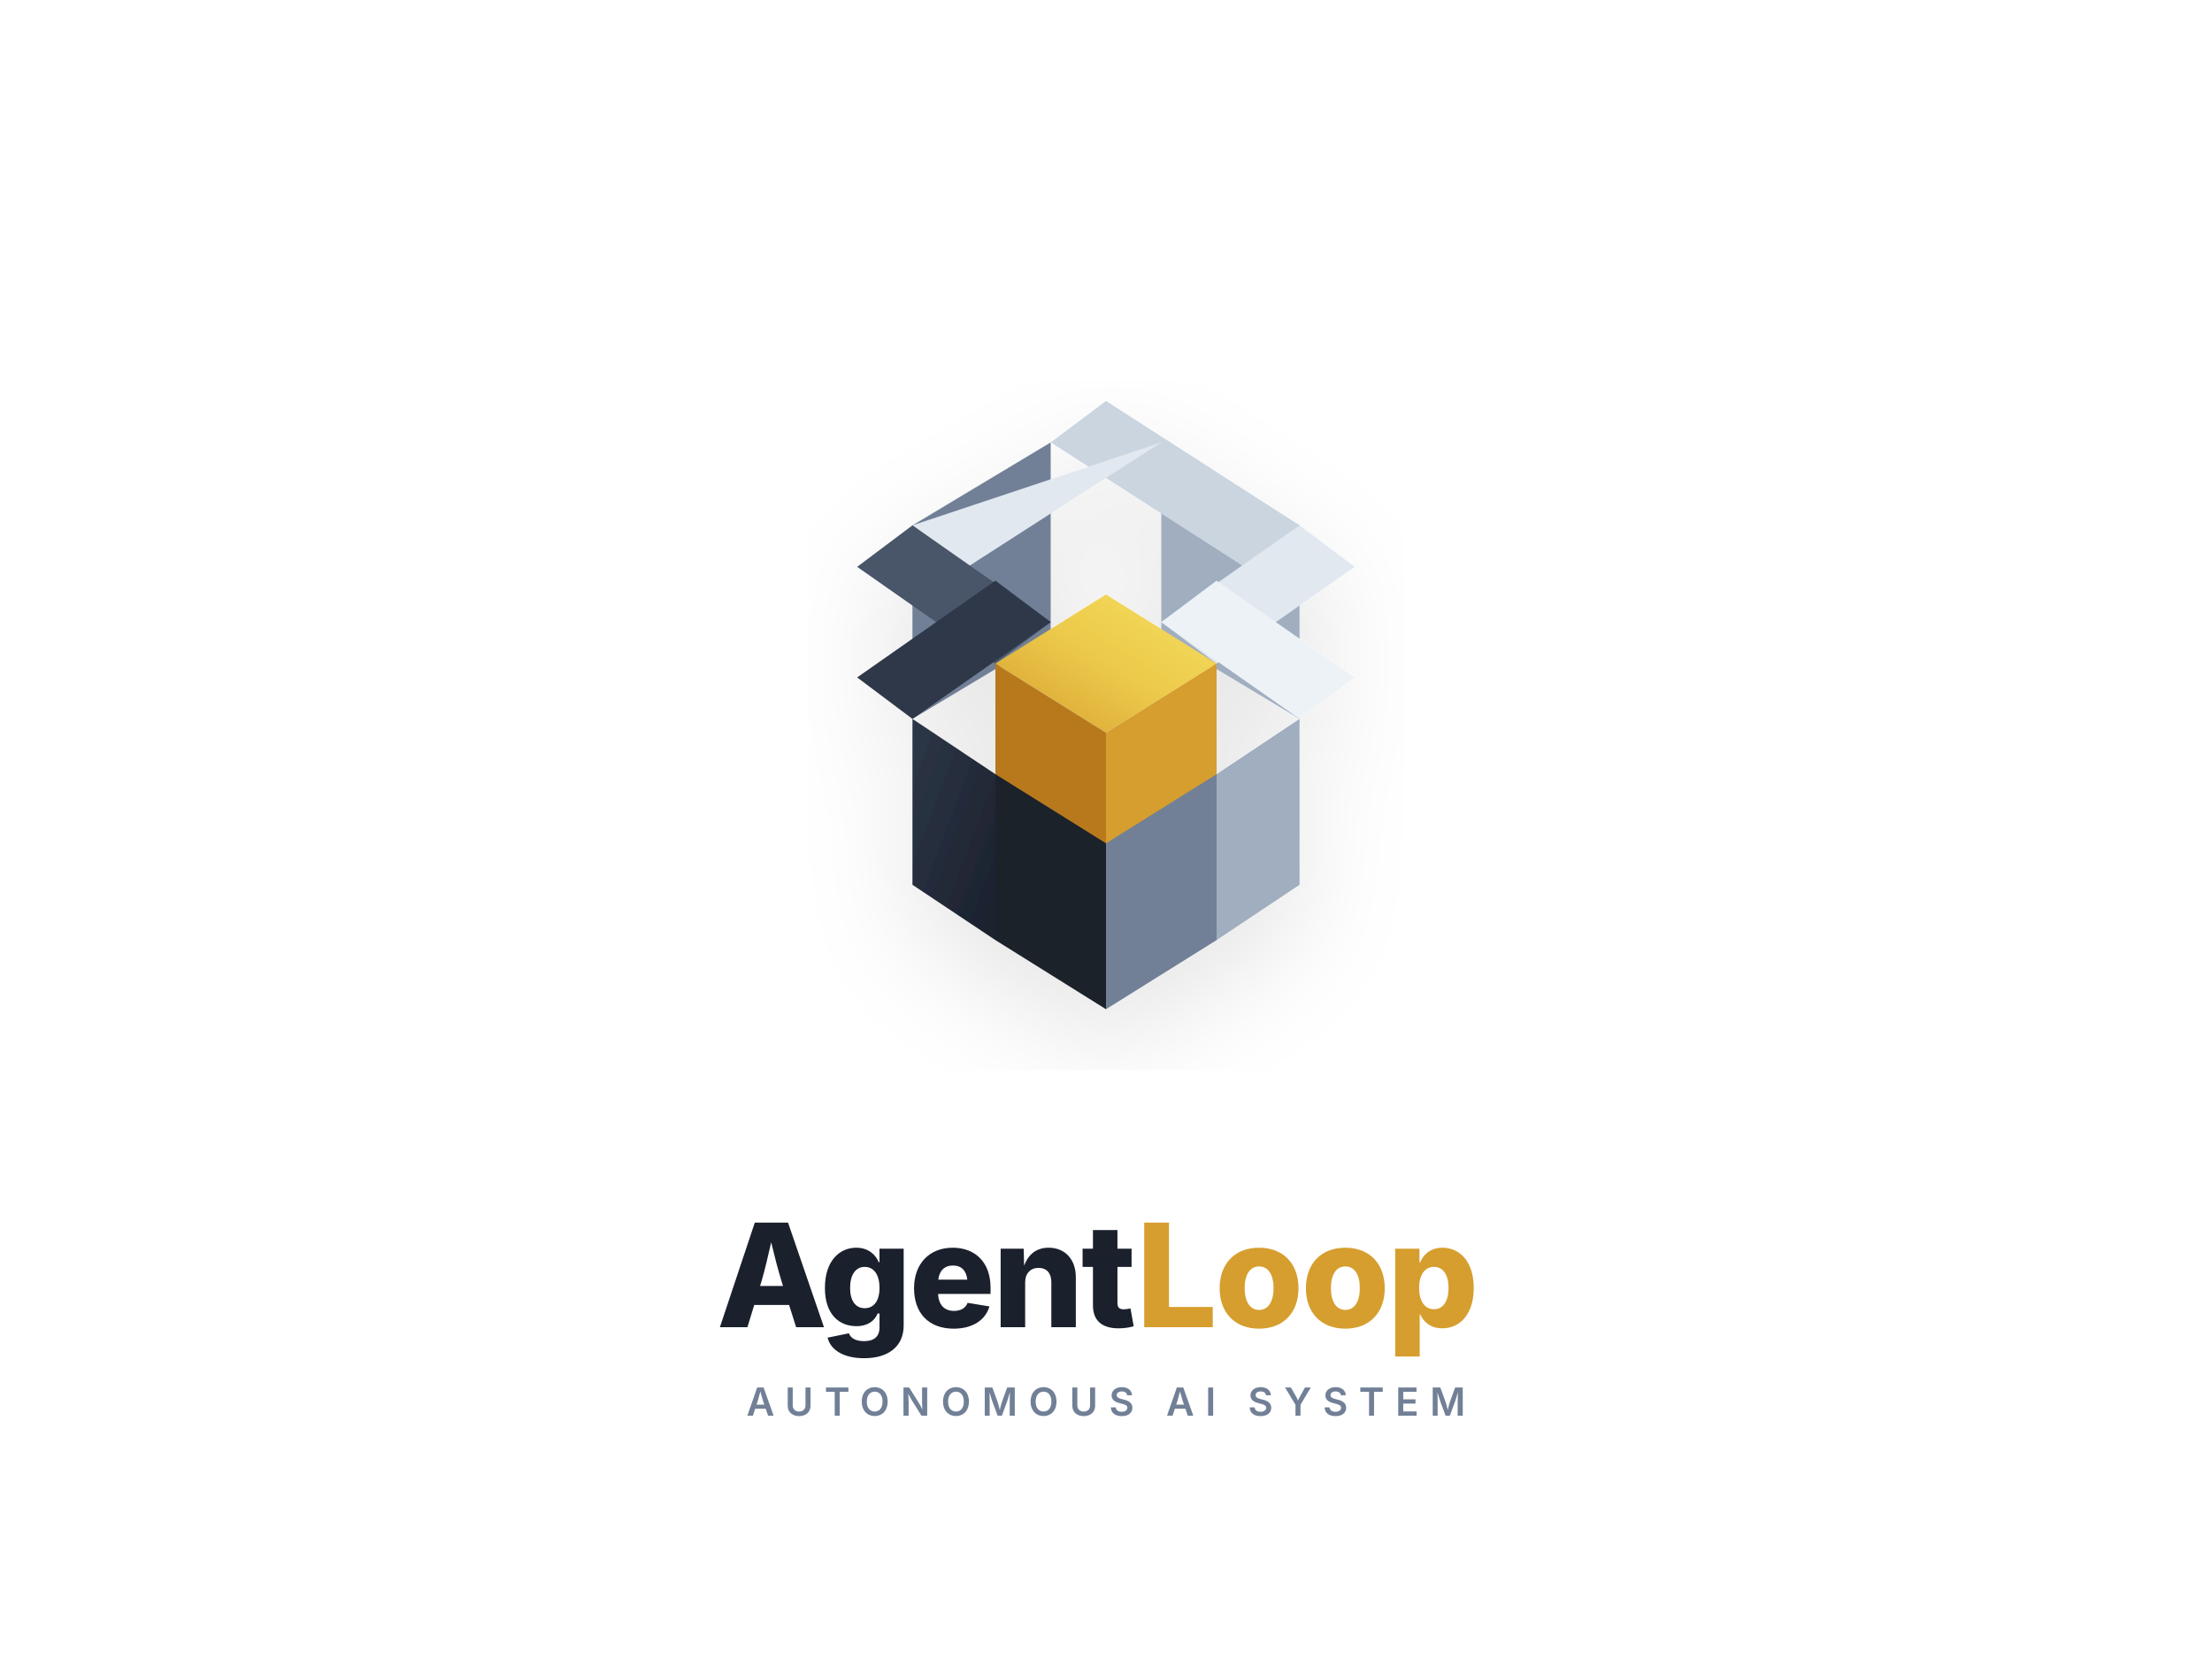
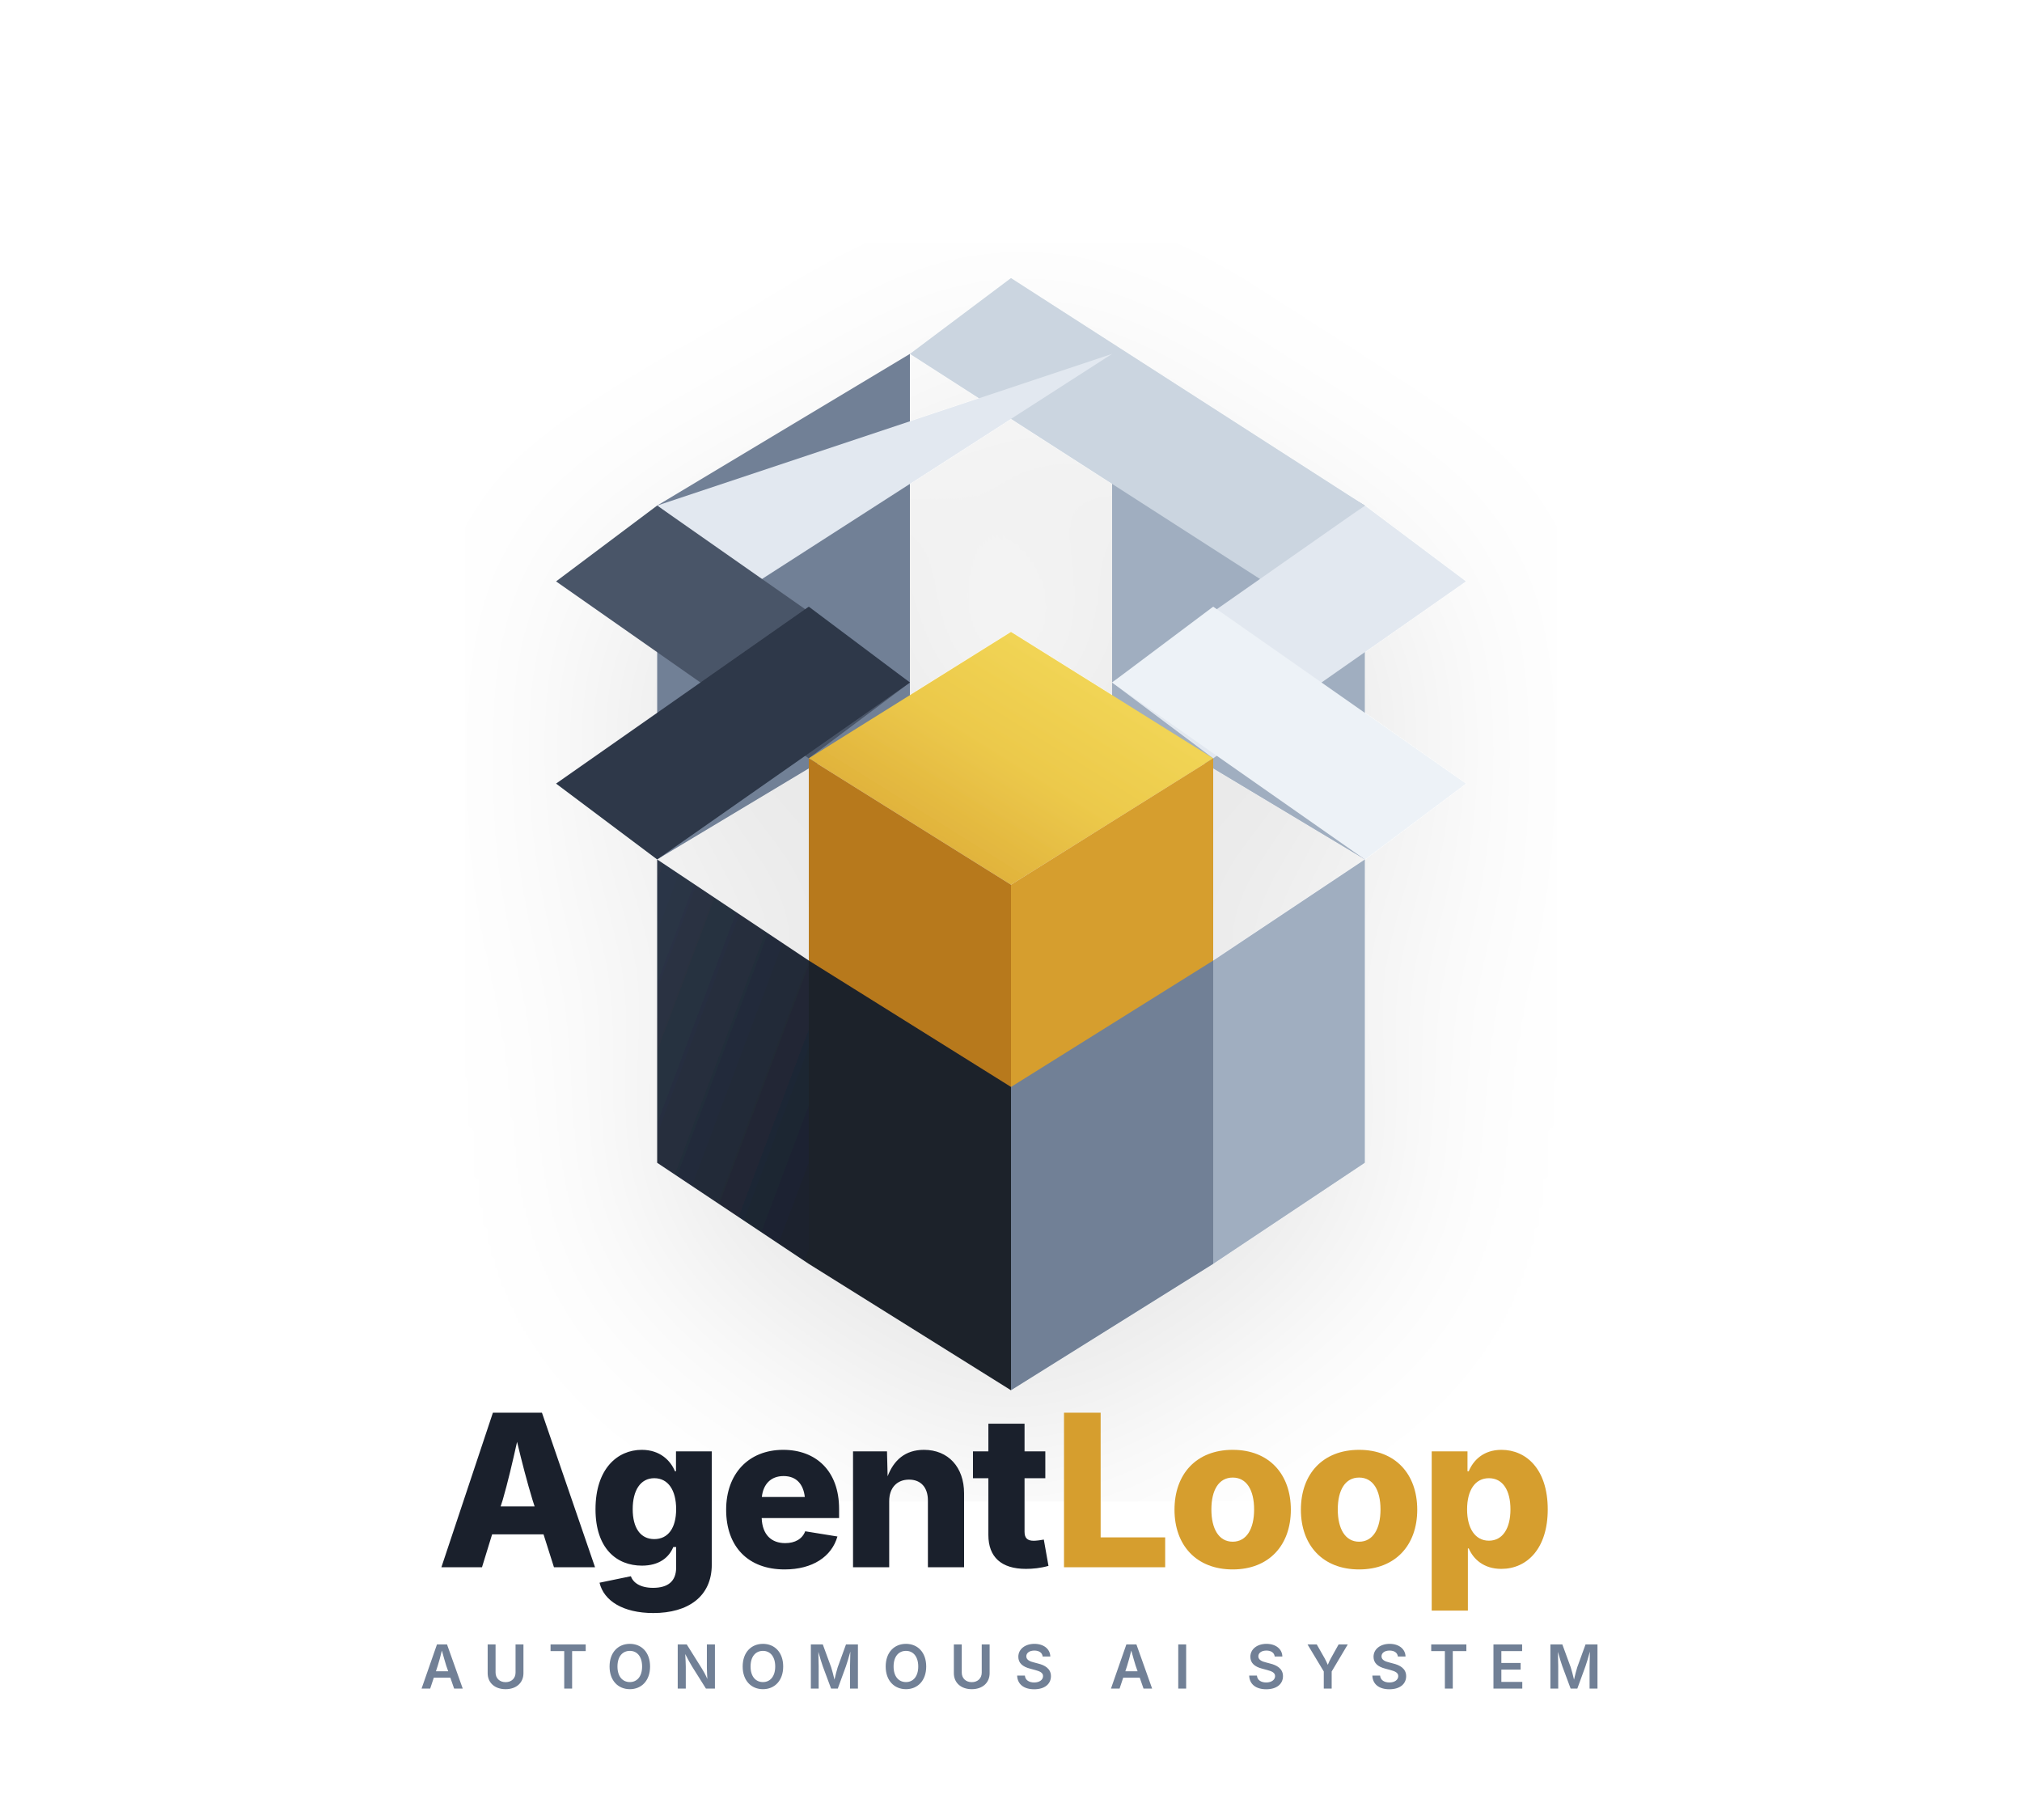
- <svg xmlns="http://www.w3.org/2000/svg" viewBox="0 0 800 600" width="100%" height="100%">
+ <svg xmlns="http://www.w3.org/2000/svg" viewBox="0 0 400 360" width="100%" height="100%">
  <defs>
    <linearGradient id="gradPrimary" x1="0%" y1="0%" x2="100%" y2="100%">
      <stop offset="0%" stop-color="#2D3748" />
      <stop offset="100%" stop-color="#1A202C" />
    </linearGradient>
    <linearGradient id="gradAccent" x1="0%" y1="100%" x2="100%" y2="0%">
      <stop offset="0%" stop-color="#D69E2E" />
      <stop offset="50%" stop-color="#ECC94B" />
      <stop offset="100%" stop-color="#F6E05E" />
    </linearGradient>
    <filter id="shadow" x="-10%" y="-10%" width="120%" height="120%">
      <feDropShadow dx="0" dy="15" stdDeviation="20" flood-color="#000000" flood-opacity="0.1" />
    </filter>
  </defs>
-   <rect width="800" height="600" fill="transparent" />
-   <g transform="translate(400, 240)">
+   <rect width="400" height="360" fill="transparent" />
+   <g transform="translate(200, 150)">
    <g filter="url(#shadow)">
      <path d="M -70 20 L -20 -10 L -20 -80 L -70 -50 Z" fill="#718096" />
      <path d="M 70 20 L 20 -10 L 20 -80 L 70 -50 Z" fill="#A0AEC0" />
      <path d="M -20 -80 L 0 -95 L 70 -50 L 50 -35 Z" fill="#CBD5E0" />
      <path d="M -70 -50 L -50 -35 L 20 -80 Z" fill="#E2E8F0" />
      <path d="M -70 -50 L -90 -35 L -40 0 L -20 -15 Z" fill="#4A5568" />
      <path d="M -70 20 L -90 5 L -40 -30 L -20 -15 Z" fill="#2D3748" />
      <path d="M 70 -50 L 90 -35 L 40 0 L 20 -15 Z" fill="#E2E8F0" />
      <path d="M 70 20 L 90 5 L 40 -30 L 20 -15 Z" fill="#EDF2F7" />
      <path d="M -40 0 L 0 25 L 40 0 L 0 -25 Z" fill="url(#gradAccent)" />
      <path d="M -40 0 L 0 25 L 0 85 L -40 60 Z" fill="#B7791F" />
      <path d="M 40 0 L 0 25 L 0 85 L 40 60 Z" fill="#D69E2E" />
      <path d="M -70 20 L -40 40 L -40 100 L -70 80 Z" fill="url(#gradPrimary)" />
      <path d="M -40 40 L 0 65 L 0 125 L -40 100 Z" fill="#1A202C" />
      <path d="M 70 20 L 40 40 L 40 100 L 70 80 Z" fill="#A0AEC0" />
      <path d="M 40 40 L 0 65 L 0 125 L 40 100 Z" fill="#718096" />
    </g>
  </g>
-   <g transform="translate(400, 480)" text-anchor="middle">
-     <text x="-3" y="0" font-family="'Inter', -apple-system, BlinkMacSystemFont, 'Segoe UI', Roboto, Helvetica, Arial, sans-serif" font-size="52" font-weight="800" fill="#1A202C" letter-spacing="-1">
+   <g transform="translate(200, 310)" text-anchor="middle">
+     <text x="-3" y="0" font-family="'Inter', -apple-system, BlinkMacSystemFont, 'Segoe UI', Roboto, Helvetica, Arial, sans-serif" font-size="42" font-weight="800" fill="#1A202C" letter-spacing="-1">
      Agent<tspan fill="#D69E2E">Loop</tspan>
    </text>
-     <text x="0" y="32" font-family="'Inter', -apple-system, BlinkMacSystemFont, 'Segoe UI', Roboto, Helvetica, Arial, sans-serif" font-size="14" font-weight="600" fill="#718096" letter-spacing="4" textLength="220" lengthAdjust="spacingAndGlyphs">
+     <text x="0" y="24" font-family="'Inter', -apple-system, BlinkMacSystemFont, 'Segoe UI', Roboto, Helvetica, Arial, sans-serif" font-size="12" font-weight="600" fill="#718096" letter-spacing="4">
      AUTONOMOUS AI SYSTEM
    </text>
  </g>
</svg>
